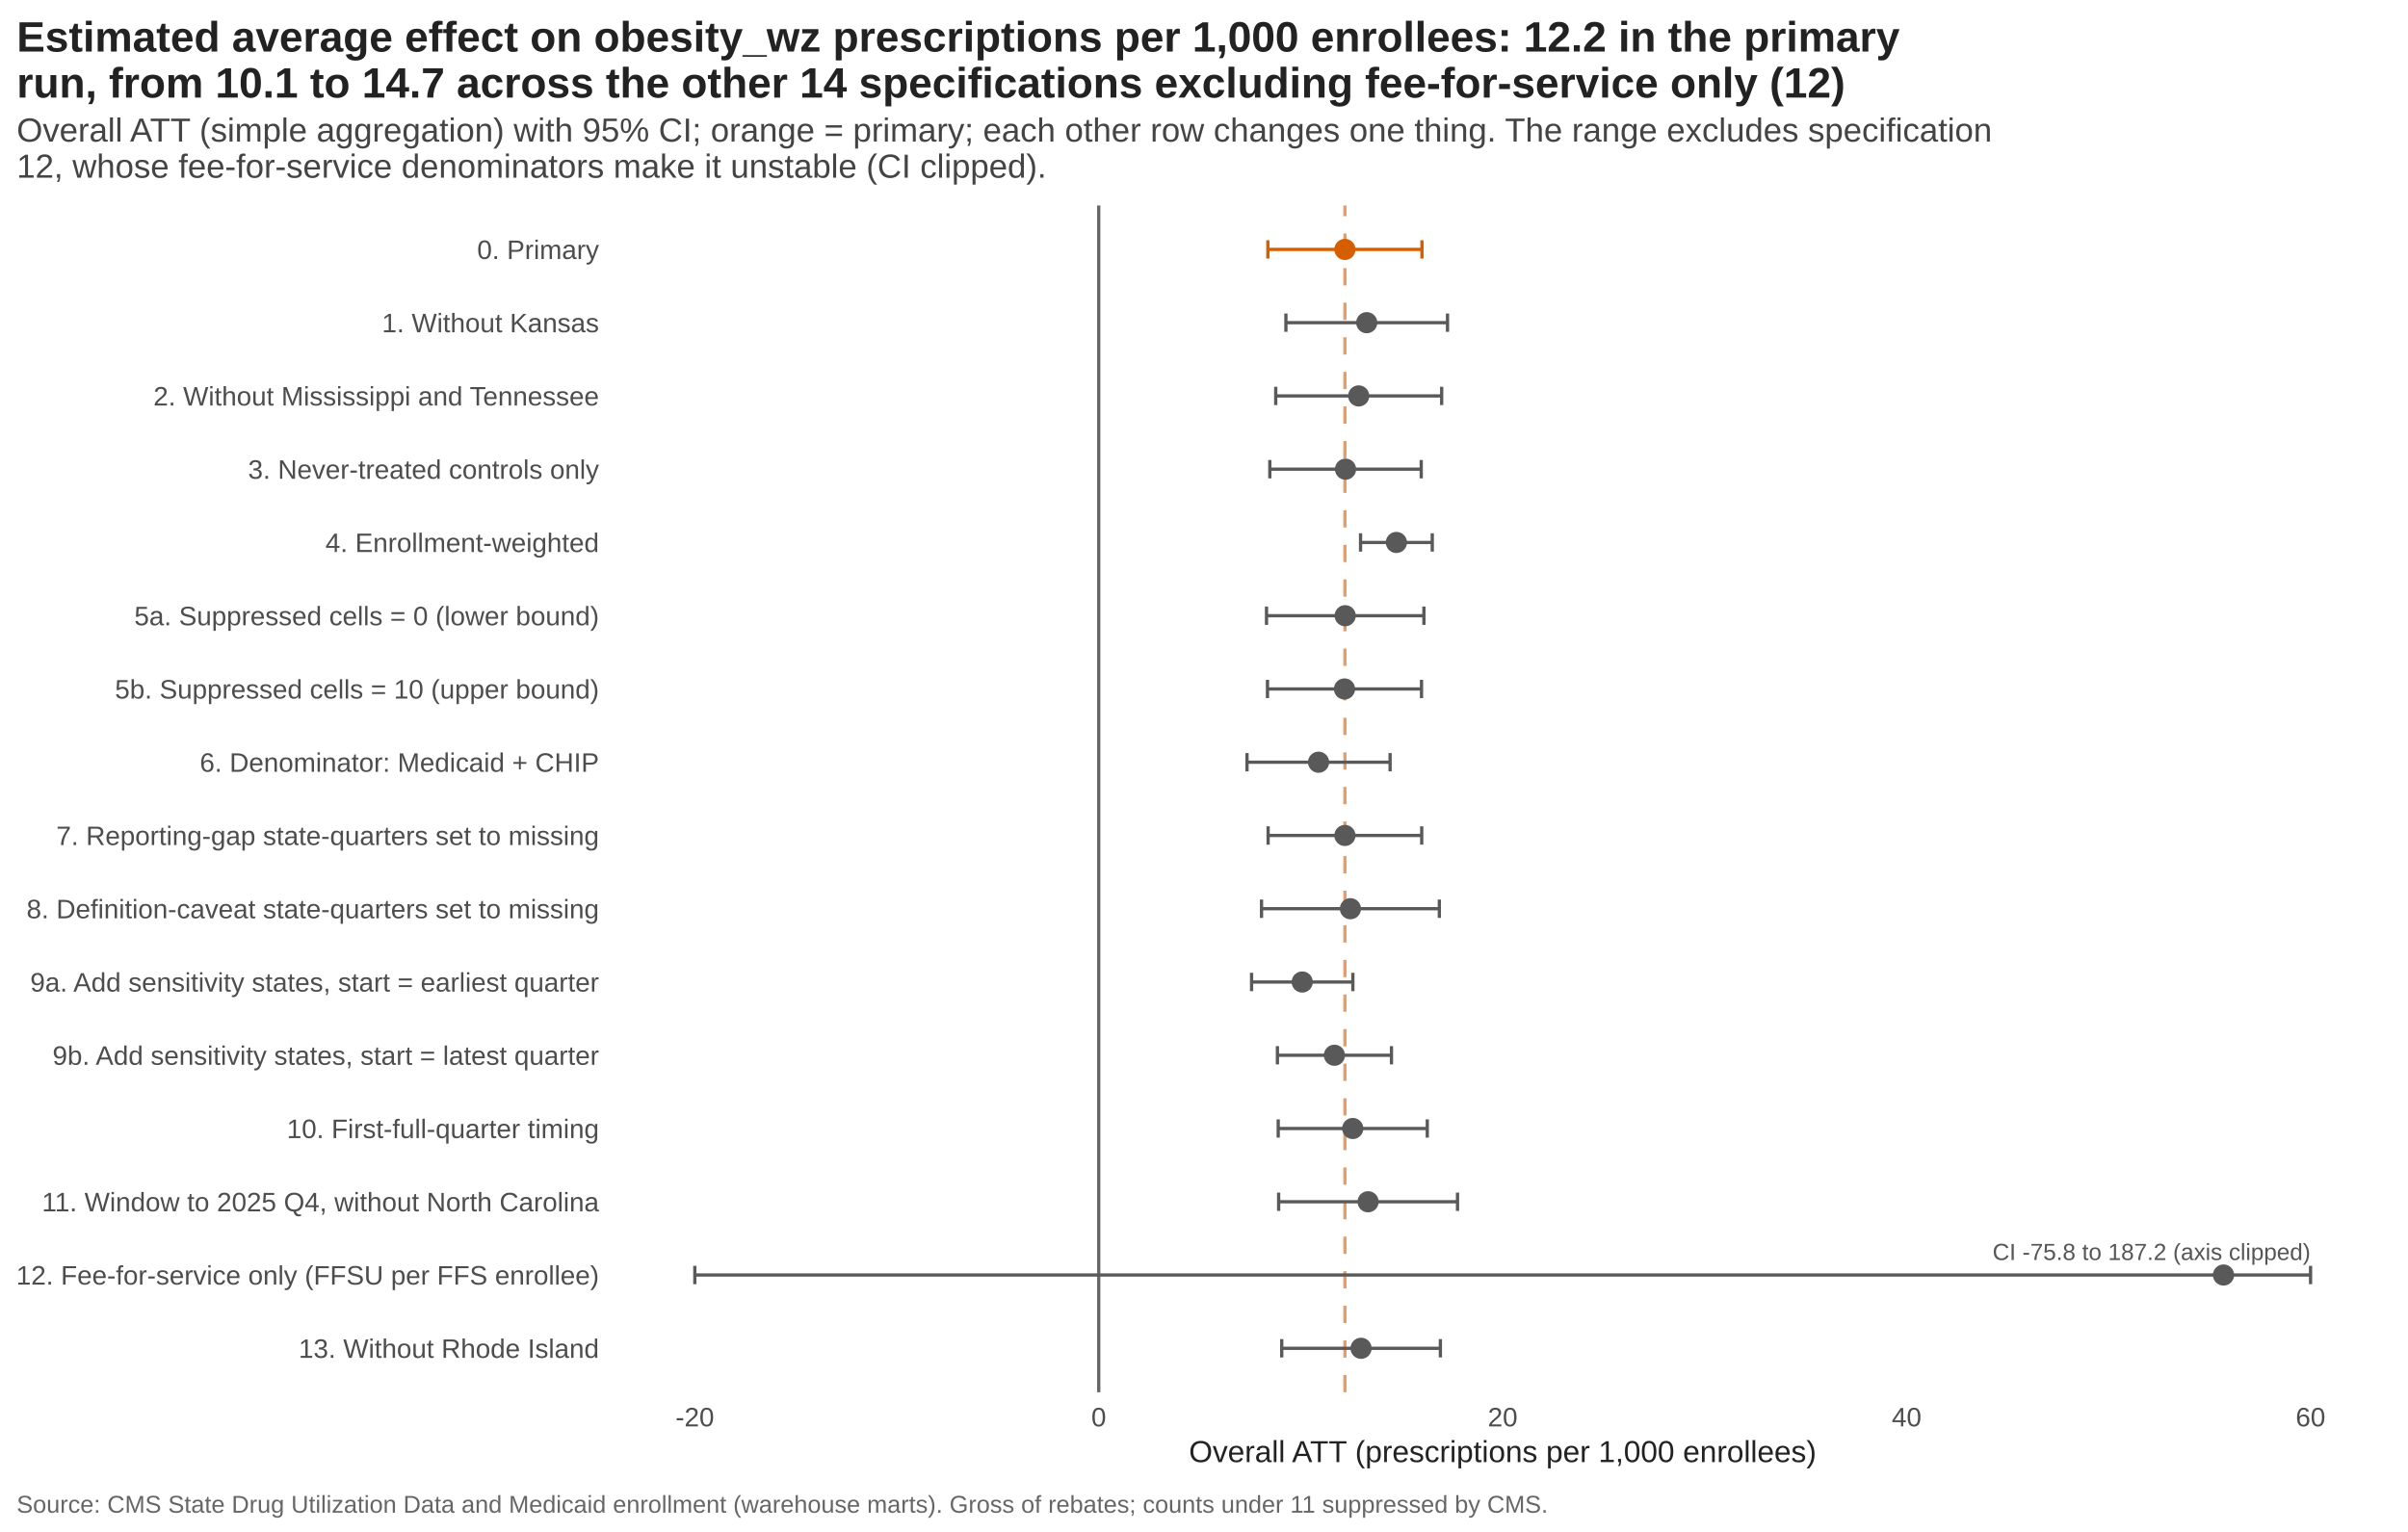
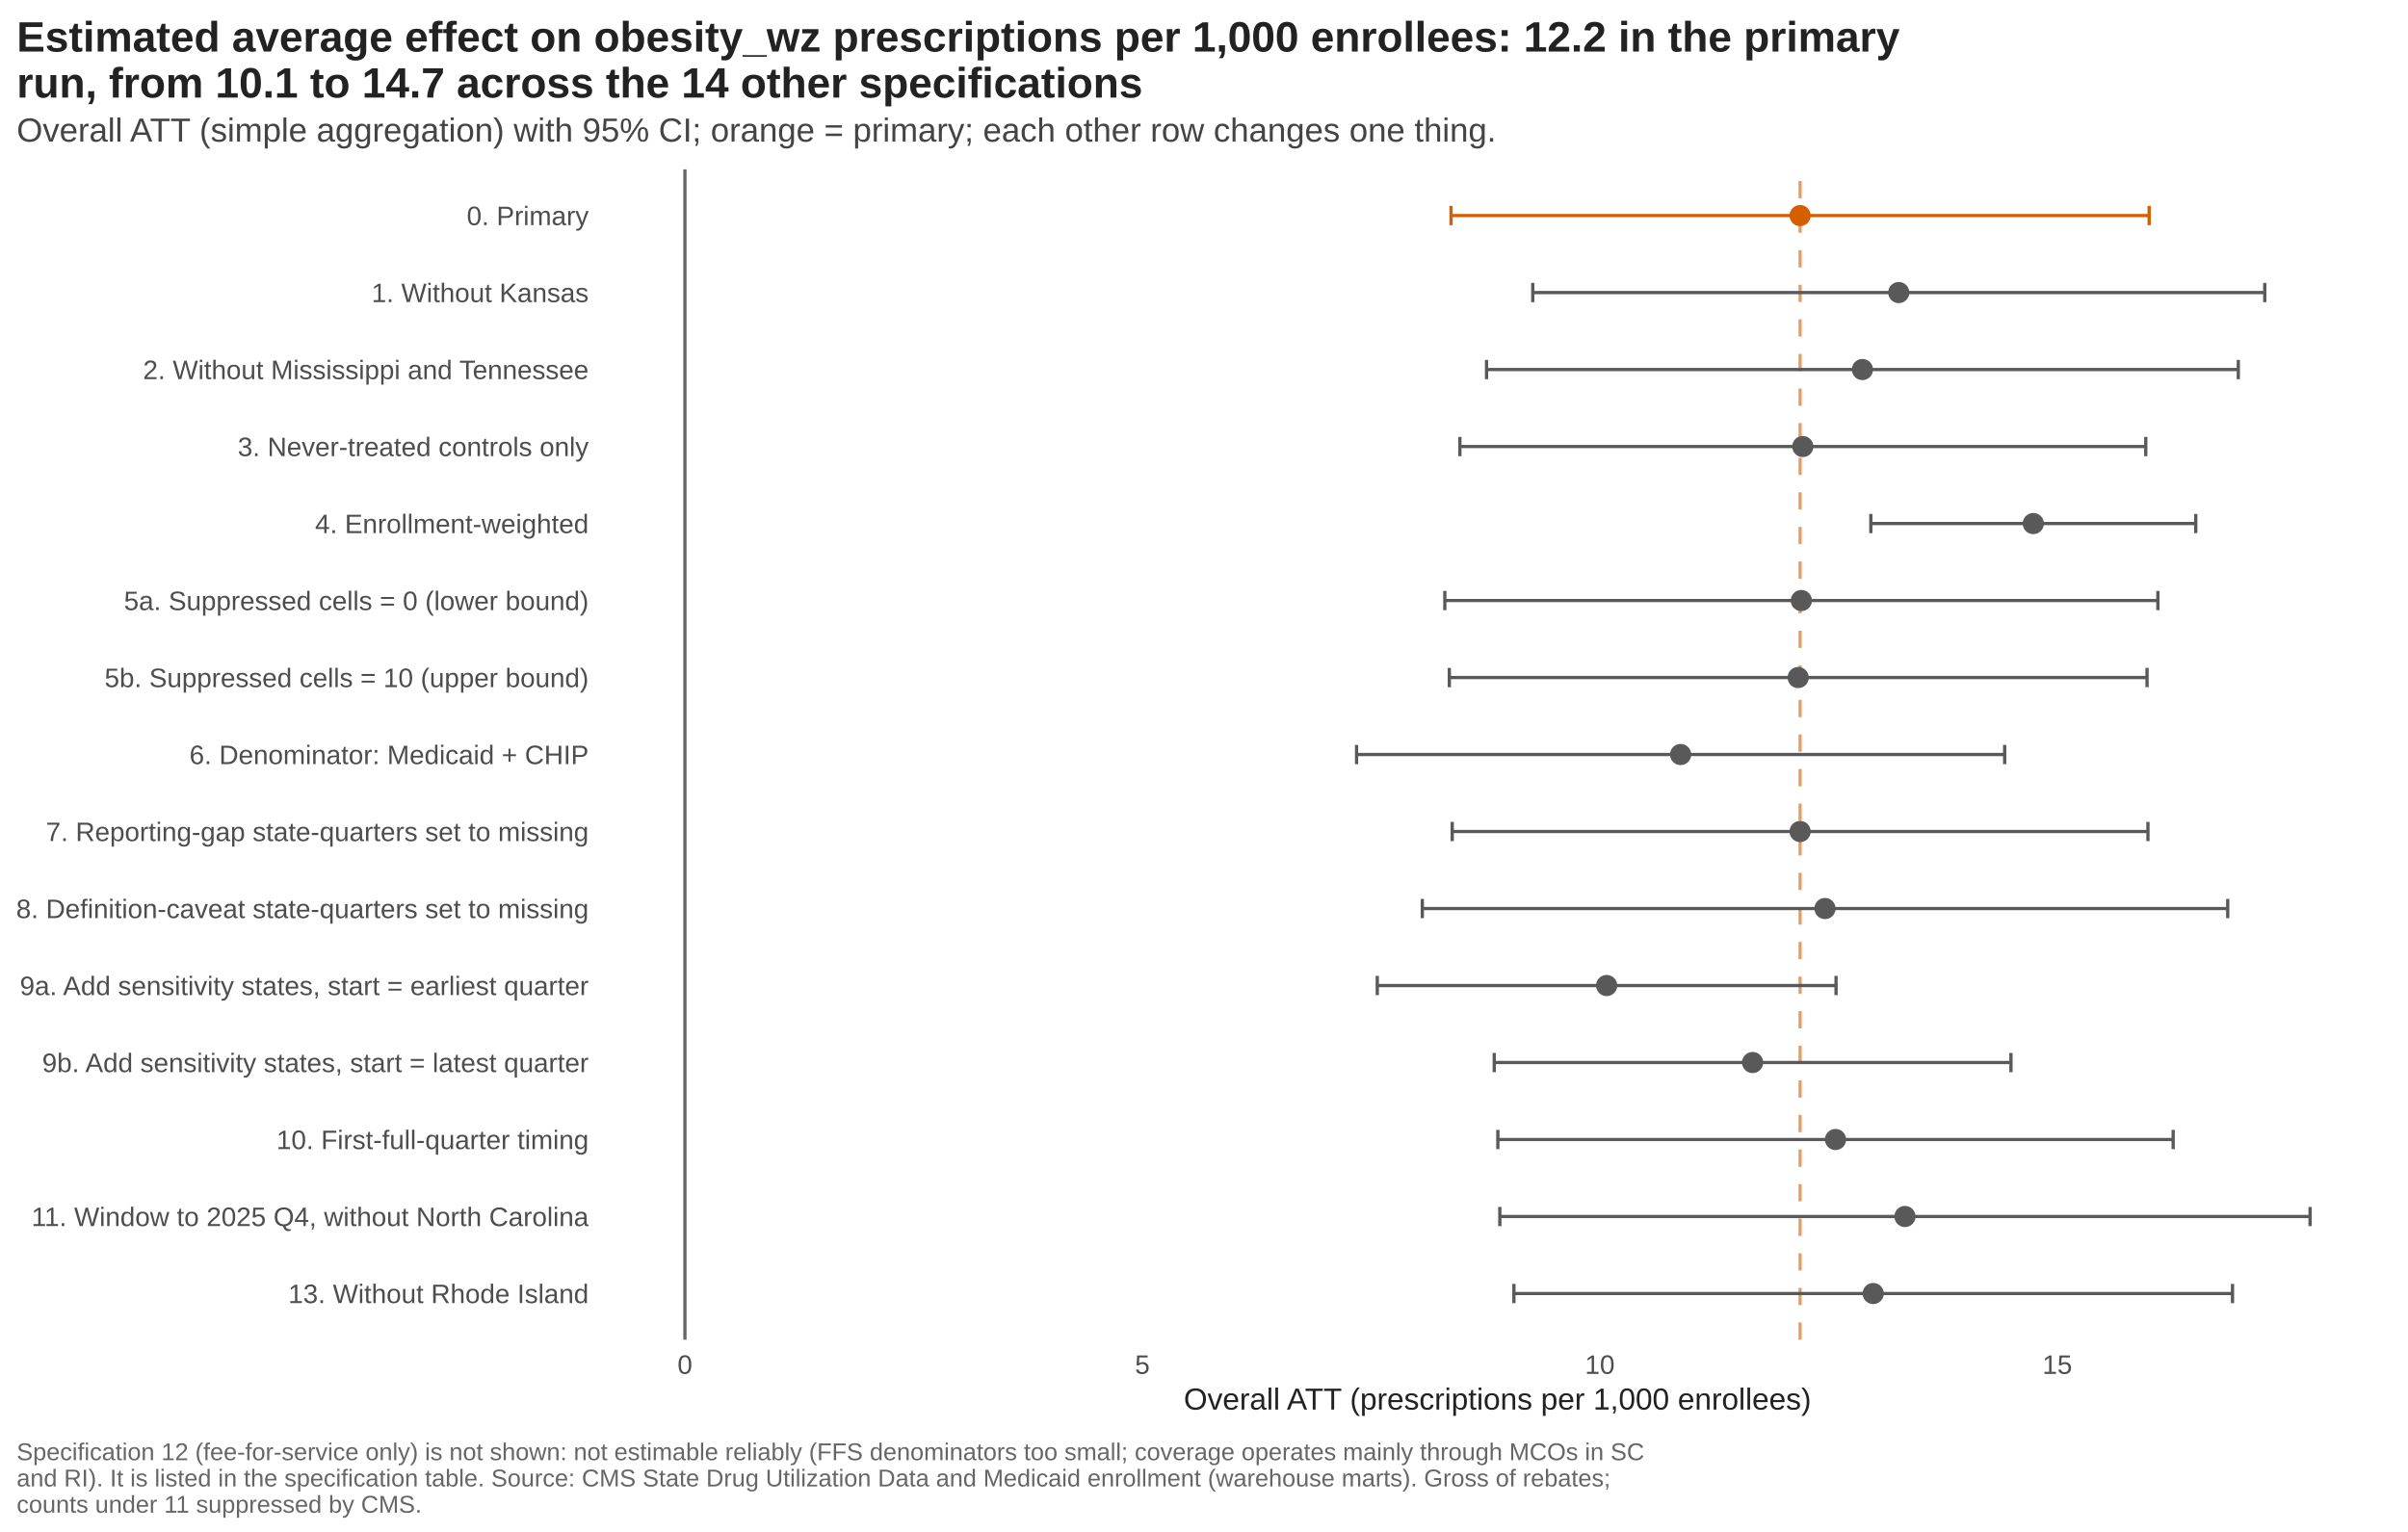
<svg xmlns="http://www.w3.org/2000/svg" width="792.00pt" height="504.00pt" viewBox="0 0 792.00 504.00">
  <g class="svglite">
    <defs>
      <style type="text/css">
    .svglite line, .svglite polyline, .svglite polygon, .svglite path, .svglite rect, .svglite circle {
      fill: none;
      stroke: #000000;
      stroke-linecap: round;
      stroke-linejoin: round;
      stroke-miterlimit: 10.00;
    }
    .svglite text {
      white-space: pre;
    }
    .svglite g.glyphgroup path {
      fill: inherit;
      stroke: none;
    }
  </style>
    </defs>
    <rect width="100%" height="100%" style="stroke: none; fill: #FFFFFF;" />
    <defs>
      <clipPath id="cpMC4wMHw3OTIuMDB8MC4wMHw1MDQuMDA=">
        <rect x="0.00" y="0.00" width="792.00" height="504.00" />
      </clipPath>
    </defs>
    <g clip-path="url(#cpMC4wMHw3OTIuMDB8MC4wMHw1MDQuMDA=)">
-       <rect x="0.00" y="-0" width="792.00" height="504.00" style="stroke-width: 1.07; stroke: none; fill: #FFFFFF;" />
+       <rect x="0.00" y="0.00" width="792.00" height="504.00" style="stroke-width: 1.07; stroke: none; fill: #FFFFFF;" />
    </g>
    <defs>
-       <clipPath id="cpMjAxLjk2fDc4Ni41Mnw2Ny42MHw0NTguMDU=">
-         <rect x="201.96" y="67.60" width="584.56" height="390.45" />
+       <clipPath id="cpMTk4LjU1fDc4Ni41Mnw1NS43Mnw0NDAuNzc=">
+         <rect x="198.55" y="55.72" width="587.97" height="385.05" />
      </clipPath>
    </defs>
-     <g clip-path="url(#cpMjAxLjk2fDc4Ni41Mnw2Ny42MHw0NTguMDU=)">
-       <line x1="361.38" y1="458.05" x2="361.38" y2="67.60" style="stroke-width: 1.07; stroke: #666666; stroke-linecap: butt;" />
-       <line x1="442.35" y1="458.05" x2="442.35" y2="67.60" style="stroke-width: 1.07; stroke: #D55E00; stroke-opacity: 0.60; stroke-dasharray: 5.69,5.69; stroke-linecap: butt;" />
-       <polyline points="467.69,85.07 467.69,79.05 " style="stroke-width: 1.07; stroke: #D55E00; stroke-linecap: butt;" />
-       <polyline points="467.69,82.06 417.01,82.06 " style="stroke-width: 1.07; stroke: #D55E00; stroke-linecap: butt;" />
-       <polyline points="417.01,85.07 417.01,79.05 " style="stroke-width: 1.07; stroke: #D55E00; stroke-linecap: butt;" />
-       <polyline points="476.09,109.17 476.09,103.15 " style="stroke-width: 1.07; stroke: #595959; stroke-linecap: butt;" />
-       <polyline points="476.09,106.16 422.94,106.16 " style="stroke-width: 1.07; stroke: #595959; stroke-linecap: butt;" />
-       <polyline points="422.94,109.17 422.94,103.15 " style="stroke-width: 1.07; stroke: #595959; stroke-linecap: butt;" />
-       <polyline points="474.17,133.27 474.17,127.25 " style="stroke-width: 1.07; stroke: #595959; stroke-linecap: butt;" />
-       <polyline points="474.17,130.26 419.59,130.26 " style="stroke-width: 1.07; stroke: #595959; stroke-linecap: butt;" />
-       <polyline points="419.59,133.27 419.59,127.25 " style="stroke-width: 1.07; stroke: #595959; stroke-linecap: butt;" />
-       <polyline points="467.45,157.38 467.45,151.35 " style="stroke-width: 1.07; stroke: #595959; stroke-linecap: butt;" />
-       <polyline points="467.45,154.36 417.65,154.36 " style="stroke-width: 1.07; stroke: #595959; stroke-linecap: butt;" />
-       <polyline points="417.65,157.38 417.65,151.35 " style="stroke-width: 1.07; stroke: #595959; stroke-linecap: butt;" />
-       <polyline points="471.08,181.48 471.08,175.45 " style="stroke-width: 1.07; stroke: #595959; stroke-linecap: butt;" />
-       <polyline points="471.08,178.47 447.49,178.47 " style="stroke-width: 1.07; stroke: #595959; stroke-linecap: butt;" />
-       <polyline points="447.49,181.48 447.49,175.45 " style="stroke-width: 1.07; stroke: #595959; stroke-linecap: butt;" />
-       <polyline points="468.33,205.58 468.33,199.55 " style="stroke-width: 1.07; stroke: #595959; stroke-linecap: butt;" />
-       <polyline points="468.33,202.57 416.56,202.57 " style="stroke-width: 1.07; stroke: #595959; stroke-linecap: butt;" />
-       <polyline points="416.56,205.58 416.56,199.55 " style="stroke-width: 1.07; stroke: #595959; stroke-linecap: butt;" />
-       <polyline points="467.54,229.68 467.54,223.66 " style="stroke-width: 1.07; stroke: #595959; stroke-linecap: butt;" />
-       <polyline points="467.54,226.67 416.88,226.67 " style="stroke-width: 1.07; stroke: #595959; stroke-linecap: butt;" />
-       <polyline points="416.88,229.68 416.88,223.66 " style="stroke-width: 1.07; stroke: #595959; stroke-linecap: butt;" />
-       <polyline points="457.21,253.78 457.21,247.76 " style="stroke-width: 1.07; stroke: #595959; stroke-linecap: butt;" />
-       <polyline points="457.21,250.77 410.15,250.77 " style="stroke-width: 1.07; stroke: #595959; stroke-linecap: butt;" />
-       <polyline points="410.15,253.78 410.15,247.76 " style="stroke-width: 1.07; stroke: #595959; stroke-linecap: butt;" />
-       <polyline points="467.61,277.89 467.61,271.86 " style="stroke-width: 1.07; stroke: #595959; stroke-linecap: butt;" />
-       <polyline points="467.61,274.87 417.09,274.87 " style="stroke-width: 1.07; stroke: #595959; stroke-linecap: butt;" />
-       <polyline points="417.09,277.89 417.09,271.86 " style="stroke-width: 1.07; stroke: #595959; stroke-linecap: butt;" />
-       <polyline points="473.40,301.99 473.40,295.96 " style="stroke-width: 1.07; stroke: #595959; stroke-linecap: butt;" />
-       <polyline points="473.40,298.97 414.92,298.97 " style="stroke-width: 1.07; stroke: #595959; stroke-linecap: butt;" />
-       <polyline points="414.92,301.99 414.92,295.96 " style="stroke-width: 1.07; stroke: #595959; stroke-linecap: butt;" />
-       <polyline points="444.96,326.09 444.96,320.06 " style="stroke-width: 1.07; stroke: #595959; stroke-linecap: butt;" />
-       <polyline points="444.96,323.08 411.65,323.08 " style="stroke-width: 1.07; stroke: #595959; stroke-linecap: butt;" />
-       <polyline points="411.65,326.09 411.65,320.06 " style="stroke-width: 1.07; stroke: #595959; stroke-linecap: butt;" />
-       <polyline points="457.66,350.19 457.66,344.17 " style="stroke-width: 1.07; stroke: #595959; stroke-linecap: butt;" />
-       <polyline points="457.66,347.18 420.15,347.18 " style="stroke-width: 1.07; stroke: #595959; stroke-linecap: butt;" />
-       <polyline points="420.15,350.19 420.15,344.17 " style="stroke-width: 1.07; stroke: #595959; stroke-linecap: butt;" />
-       <polyline points="469.44,374.29 469.44,368.27 " style="stroke-width: 1.07; stroke: #595959; stroke-linecap: butt;" />
-       <polyline points="469.44,371.28 420.41,371.28 " style="stroke-width: 1.07; stroke: #595959; stroke-linecap: butt;" />
-       <polyline points="420.41,374.29 420.41,368.27 " style="stroke-width: 1.07; stroke: #595959; stroke-linecap: butt;" />
-       <polyline points="479.38,398.39 479.38,392.37 " style="stroke-width: 1.07; stroke: #595959; stroke-linecap: butt;" />
-       <polyline points="479.38,395.38 420.55,395.38 " style="stroke-width: 1.07; stroke: #595959; stroke-linecap: butt;" />
-       <polyline points="420.55,398.39 420.55,392.37 " style="stroke-width: 1.07; stroke: #595959; stroke-linecap: butt;" />
-       <polyline points="759.95,422.50 759.95,416.47 " style="stroke-width: 1.07; stroke: #595959; stroke-linecap: butt;" />
-       <polyline points="759.95,419.48 228.53,419.48 " style="stroke-width: 1.07; stroke: #595959; stroke-linecap: butt;" />
-       <polyline points="228.53,422.50 228.53,416.47 " style="stroke-width: 1.07; stroke: #595959; stroke-linecap: butt;" />
-       <polyline points="473.75,446.60 473.75,440.57 " style="stroke-width: 1.07; stroke: #595959; stroke-linecap: butt;" />
-       <polyline points="473.75,443.59 421.57,443.59 " style="stroke-width: 1.07; stroke: #595959; stroke-linecap: butt;" />
-       <polyline points="421.57,446.60 421.57,440.57 " style="stroke-width: 1.07; stroke: #595959; stroke-linecap: butt;" />
-       <circle cx="442.35" cy="82.06" r="3.13" style="stroke-width: 0.71; stroke: #D55E00; fill: #D55E00;" />
-       <circle cx="449.52" cy="106.16" r="3.13" style="stroke-width: 0.71; stroke: #595959; fill: #595959;" />
-       <circle cx="446.88" cy="130.26" r="3.13" style="stroke-width: 0.71; stroke: #595959; fill: #595959;" />
-       <circle cx="442.55" cy="154.36" r="3.13" style="stroke-width: 0.71; stroke: #595959; fill: #595959;" />
-       <circle cx="459.28" cy="178.47" r="3.13" style="stroke-width: 0.71; stroke: #595959; fill: #595959;" />
-       <circle cx="442.44" cy="202.57" r="3.13" style="stroke-width: 0.71; stroke: #595959; fill: #595959;" />
-       <circle cx="442.21" cy="226.67" r="3.13" style="stroke-width: 0.71; stroke: #595959; fill: #595959;" />
-       <circle cx="433.68" cy="250.77" r="3.13" style="stroke-width: 0.71; stroke: #595959; fill: #595959;" />
-       <circle cx="442.35" cy="274.87" r="3.13" style="stroke-width: 0.71; stroke: #595959; fill: #595959;" />
-       <circle cx="444.16" cy="298.97" r="3.13" style="stroke-width: 0.71; stroke: #595959; fill: #595959;" />
-       <circle cx="428.31" cy="323.08" r="3.13" style="stroke-width: 0.71; stroke: #595959; fill: #595959;" />
-       <circle cx="438.90" cy="347.18" r="3.13" style="stroke-width: 0.71; stroke: #595959; fill: #595959;" />
-       <circle cx="444.92" cy="371.28" r="3.13" style="stroke-width: 0.71; stroke: #595959; fill: #595959;" />
-       <circle cx="449.97" cy="395.38" r="3.13" style="stroke-width: 0.71; stroke: #595959; fill: #595959;" />
-       <circle cx="731.32" cy="419.48" r="3.13" style="stroke-width: 0.71; stroke: #595959; fill: #595959;" />
-       <circle cx="447.66" cy="443.59" r="3.13" style="stroke-width: 0.71; stroke: #595959; fill: #595959;" />
-       <text x="759.95" y="414.54" text-anchor="end" style="font-size: 7.68px;fill: #555555; font-family: &quot;Arial&quot;;" textLength="104.45px" lengthAdjust="spacingAndGlyphs">CI -75.8 to 187.2 (axis clipped)</text>
+     <g clip-path="url(#cpMTk4LjU1fDc4Ni41Mnw1NS43Mnw0NDAuNzc=)">
+       <line x1="225.28" y1="440.77" x2="225.28" y2="55.72" style="stroke-width: 1.07; stroke: #666666; stroke-linecap: butt;" />
+       <line x1="592.06" y1="440.77" x2="592.06" y2="55.72" style="stroke-width: 1.07; stroke: #D55E00; stroke-opacity: 0.60; stroke-dasharray: 5.69,5.69; stroke-linecap: butt;" />
+       <polyline points="706.86,74.08 706.86,67.75 " style="stroke-width: 1.07; stroke: #D55E00; stroke-linecap: butt;" />
+       <polyline points="706.86,70.92 477.25,70.92 " style="stroke-width: 1.07; stroke: #D55E00; stroke-linecap: butt;" />
+       <polyline points="477.25,74.08 477.25,67.75 " style="stroke-width: 1.07; stroke: #D55E00; stroke-linecap: butt;" />
+       <polyline points="744.89,99.42 744.89,93.08 " style="stroke-width: 1.07; stroke: #595959; stroke-linecap: butt;" />
+       <polyline points="744.89,96.25 504.13,96.25 " style="stroke-width: 1.07; stroke: #595959; stroke-linecap: butt;" />
+       <polyline points="504.13,99.42 504.13,93.08 " style="stroke-width: 1.07; stroke: #595959; stroke-linecap: butt;" />
+       <polyline points="736.19,124.75 736.19,118.41 " style="stroke-width: 1.07; stroke: #595959; stroke-linecap: butt;" />
+       <polyline points="736.19,121.58 488.93,121.58 " style="stroke-width: 1.07; stroke: #595959; stroke-linecap: butt;" />
+       <polyline points="488.93,124.75 488.93,118.41 " style="stroke-width: 1.07; stroke: #595959; stroke-linecap: butt;" />
+       <polyline points="705.75,150.08 705.75,143.75 " style="stroke-width: 1.07; stroke: #595959; stroke-linecap: butt;" />
+       <polyline points="705.75,146.91 480.16,146.91 " style="stroke-width: 1.07; stroke: #595959; stroke-linecap: butt;" />
+       <polyline points="480.16,150.08 480.16,143.75 " style="stroke-width: 1.07; stroke: #595959; stroke-linecap: butt;" />
+       <polyline points="722.20,175.41 722.20,169.08 " style="stroke-width: 1.07; stroke: #595959; stroke-linecap: butt;" />
+       <polyline points="722.20,172.25 615.32,172.25 " style="stroke-width: 1.07; stroke: #595959; stroke-linecap: butt;" />
+       <polyline points="615.32,175.41 615.32,169.08 " style="stroke-width: 1.07; stroke: #595959; stroke-linecap: butt;" />
+       <polyline points="709.73,200.74 709.73,194.41 " style="stroke-width: 1.07; stroke: #595959; stroke-linecap: butt;" />
+       <polyline points="709.73,197.58 475.21,197.58 " style="stroke-width: 1.07; stroke: #595959; stroke-linecap: butt;" />
+       <polyline points="475.21,200.74 475.21,194.41 " style="stroke-width: 1.07; stroke: #595959; stroke-linecap: butt;" />
+       <polyline points="706.17,226.08 706.17,219.74 " style="stroke-width: 1.07; stroke: #595959; stroke-linecap: butt;" />
+       <polyline points="706.17,222.91 476.69,222.91 " style="stroke-width: 1.07; stroke: #595959; stroke-linecap: butt;" />
+       <polyline points="476.69,226.08 476.69,219.74 " style="stroke-width: 1.07; stroke: #595959; stroke-linecap: butt;" />
+       <polyline points="659.34,251.41 659.34,245.08 " style="stroke-width: 1.07; stroke: #595959; stroke-linecap: butt;" />
+       <polyline points="659.34,248.24 446.18,248.24 " style="stroke-width: 1.07; stroke: #595959; stroke-linecap: butt;" />
+       <polyline points="446.18,251.41 446.18,245.08 " style="stroke-width: 1.07; stroke: #595959; stroke-linecap: butt;" />
+       <polyline points="706.47,276.74 706.47,270.41 " style="stroke-width: 1.07; stroke: #595959; stroke-linecap: butt;" />
+       <polyline points="706.47,273.57 477.64,273.57 " style="stroke-width: 1.07; stroke: #595959; stroke-linecap: butt;" />
+       <polyline points="477.64,276.74 477.64,270.41 " style="stroke-width: 1.07; stroke: #595959; stroke-linecap: butt;" />
+       <polyline points="732.71,302.07 732.71,295.74 " style="stroke-width: 1.07; stroke: #595959; stroke-linecap: butt;" />
+       <polyline points="732.71,298.91 467.80,298.91 " style="stroke-width: 1.07; stroke: #595959; stroke-linecap: butt;" />
+       <polyline points="467.80,302.07 467.80,295.74 " style="stroke-width: 1.07; stroke: #595959; stroke-linecap: butt;" />
+       <polyline points="603.88,327.40 603.88,321.07 " style="stroke-width: 1.07; stroke: #595959; stroke-linecap: butt;" />
+       <polyline points="603.88,324.24 452.99,324.24 " style="stroke-width: 1.07; stroke: #595959; stroke-linecap: butt;" />
+       <polyline points="452.99,327.40 452.99,321.07 " style="stroke-width: 1.07; stroke: #595959; stroke-linecap: butt;" />
+       <polyline points="661.41,352.74 661.41,346.40 " style="stroke-width: 1.07; stroke: #595959; stroke-linecap: butt;" />
+       <polyline points="661.41,349.57 491.46,349.57 " style="stroke-width: 1.07; stroke: #595959; stroke-linecap: butt;" />
+       <polyline points="491.46,352.74 491.46,346.40 " style="stroke-width: 1.07; stroke: #595959; stroke-linecap: butt;" />
+       <polyline points="714.76,378.07 714.76,371.74 " style="stroke-width: 1.07; stroke: #595959; stroke-linecap: butt;" />
+       <polyline points="714.76,374.90 492.65,374.90 " style="stroke-width: 1.07; stroke: #595959; stroke-linecap: butt;" />
+       <polyline points="492.65,378.07 492.65,371.74 " style="stroke-width: 1.07; stroke: #595959; stroke-linecap: butt;" />
+       <polyline points="759.79,403.40 759.79,397.07 " style="stroke-width: 1.07; stroke: #595959; stroke-linecap: butt;" />
+       <polyline points="759.79,400.23 493.30,400.23 " style="stroke-width: 1.07; stroke: #595959; stroke-linecap: butt;" />
+       <polyline points="493.30,403.40 493.30,397.07 " style="stroke-width: 1.07; stroke: #595959; stroke-linecap: butt;" />
+       <polyline points="734.28,428.73 734.28,422.40 " style="stroke-width: 1.07; stroke: #595959; stroke-linecap: butt;" />
+       <polyline points="734.28,425.57 497.93,425.57 " style="stroke-width: 1.07; stroke: #595959; stroke-linecap: butt;" />
+       <polyline points="497.93,428.73 497.93,422.40 " style="stroke-width: 1.07; stroke: #595959; stroke-linecap: butt;" />
+       <circle cx="592.06" cy="70.92" r="3.13" style="stroke-width: 0.71; stroke: #D55E00; fill: #D55E00;" />
+       <circle cx="624.51" cy="96.25" r="3.13" style="stroke-width: 0.71; stroke: #595959; fill: #595959;" />
+       <circle cx="612.56" cy="121.58" r="3.13" style="stroke-width: 0.71; stroke: #595959; fill: #595959;" />
+       <circle cx="592.95" cy="146.91" r="3.13" style="stroke-width: 0.71; stroke: #595959; fill: #595959;" />
+       <circle cx="668.76" cy="172.25" r="3.13" style="stroke-width: 0.71; stroke: #595959; fill: #595959;" />
+       <circle cx="592.47" cy="197.58" r="3.13" style="stroke-width: 0.71; stroke: #595959; fill: #595959;" />
+       <circle cx="591.43" cy="222.91" r="3.13" style="stroke-width: 0.71; stroke: #595959; fill: #595959;" />
+       <circle cx="552.76" cy="248.24" r="3.13" style="stroke-width: 0.71; stroke: #595959; fill: #595959;" />
+       <circle cx="592.06" cy="273.57" r="3.13" style="stroke-width: 0.71; stroke: #595959; fill: #595959;" />
+       <circle cx="600.25" cy="298.91" r="3.13" style="stroke-width: 0.71; stroke: #595959; fill: #595959;" />
+       <circle cx="528.43" cy="324.24" r="3.13" style="stroke-width: 0.71; stroke: #595959; fill: #595959;" />
+       <circle cx="576.44" cy="349.57" r="3.13" style="stroke-width: 0.71; stroke: #595959; fill: #595959;" />
+       <circle cx="603.71" cy="374.90" r="3.13" style="stroke-width: 0.71; stroke: #595959; fill: #595959;" />
+       <circle cx="626.55" cy="400.23" r="3.13" style="stroke-width: 0.71; stroke: #595959; fill: #595959;" />
+       <circle cx="616.11" cy="425.57" r="3.13" style="stroke-width: 0.71; stroke: #595959; fill: #595959;" />
    </g>
    <g clip-path="url(#cpMC4wMHw3OTIuMDB8MC4wMHw1MDQuMDA=)">
-       <text x="197.03" y="446.74" text-anchor="end" style="font-size: 8.80px;fill: #4D4D4D; font-family: &quot;Arial&quot;;" textLength="98.72px" lengthAdjust="spacingAndGlyphs">13. Without Rhode Island</text>
-       <text x="197.03" y="422.63" text-anchor="end" style="font-size: 8.80px;fill: #4D4D4D; font-family: &quot;Arial&quot;;" textLength="191.55px" lengthAdjust="spacingAndGlyphs">12. Fee-for-service only (FFSU per FFS enrollee)</text>
-       <text x="197.03" y="398.53" text-anchor="end" style="font-size: 8.80px;fill: #4D4D4D; font-family: &quot;Arial&quot;;" textLength="183.08px" lengthAdjust="spacingAndGlyphs">11. Window to 2025 Q4, without North Carolina</text>
-       <text x="197.03" y="374.43" text-anchor="end" style="font-size: 8.80px;fill: #4D4D4D; font-family: &quot;Arial&quot;;" textLength="102.56px" lengthAdjust="spacingAndGlyphs">10. First-full-quarter timing</text>
-       <text x="197.03" y="350.33" text-anchor="end" style="font-size: 8.80px;fill: #4D4D4D; font-family: &quot;Arial&quot;;" textLength="179.59px" lengthAdjust="spacingAndGlyphs">9b. Add sensitivity states, start = latest quarter</text>
-       <text x="197.03" y="326.23" text-anchor="end" style="font-size: 8.80px;fill: #4D4D4D; font-family: &quot;Arial&quot;;" textLength="186.92px" lengthAdjust="spacingAndGlyphs">9a. Add sensitivity states, start = earliest quarter</text>
-       <text x="197.03" y="302.12" text-anchor="end" style="font-size: 8.80px;fill: #4D4D4D; font-family: &quot;Arial&quot;;" textLength="188.14px" lengthAdjust="spacingAndGlyphs">8. Definition-caveat state-quarters set to missing</text>
-       <text x="197.03" y="278.02" text-anchor="end" style="font-size: 8.80px;fill: #4D4D4D; font-family: &quot;Arial&quot;;" textLength="178.36px" lengthAdjust="spacingAndGlyphs">7. Reporting-gap state-quarters set to missing</text>
-       <text x="197.03" y="253.92" text-anchor="end" style="font-size: 8.80px;fill: #4D4D4D; font-family: &quot;Arial&quot;;" textLength="131.23px" lengthAdjust="spacingAndGlyphs">6. Denominator: Medicaid + CHIP</text>
-       <text x="197.03" y="229.82" text-anchor="end" style="font-size: 8.80px;fill: #4D4D4D; font-family: &quot;Arial&quot;;" textLength="159.11px" lengthAdjust="spacingAndGlyphs">5b. Suppressed cells = 10 (upper bound)</text>
-       <text x="197.03" y="205.72" text-anchor="end" style="font-size: 8.80px;fill: #4D4D4D; font-family: &quot;Arial&quot;;" textLength="152.75px" lengthAdjust="spacingAndGlyphs">5a. Suppressed cells = 0 (lower bound)</text>
-       <text x="197.03" y="181.62" text-anchor="end" style="font-size: 8.80px;fill: #4D4D4D; font-family: &quot;Arial&quot;;" textLength="89.92px" lengthAdjust="spacingAndGlyphs">4. Enrollment-weighted</text>
-       <text x="197.03" y="157.51" text-anchor="end" style="font-size: 8.80px;fill: #4D4D4D; font-family: &quot;Arial&quot;;" textLength="115.33px" lengthAdjust="spacingAndGlyphs">3. Never-treated controls only</text>
-       <text x="197.03" y="133.41" text-anchor="end" style="font-size: 8.80px;fill: #4D4D4D; font-family: &quot;Arial&quot;;" textLength="146.50px" lengthAdjust="spacingAndGlyphs">2. Without Mississippi and Tennessee</text>
-       <text x="197.03" y="109.31" text-anchor="end" style="font-size: 8.80px;fill: #4D4D4D; font-family: &quot;Arial&quot;;" textLength="71.36px" lengthAdjust="spacingAndGlyphs">1. Without Kansas</text>
-       <text x="197.03" y="85.21" text-anchor="end" style="font-size: 8.80px;fill: #4D4D4D; font-family: &quot;Arial&quot;;" textLength="40.06px" lengthAdjust="spacingAndGlyphs">0. Primary</text>
-       <text x="228.53" y="469.28" text-anchor="middle" style="font-size: 8.80px;fill: #4D4D4D; font-family: &quot;Arial&quot;;" textLength="12.70px" lengthAdjust="spacingAndGlyphs">-20</text>
-       <text x="361.38" y="469.28" text-anchor="middle" style="font-size: 8.80px;fill: #4D4D4D; font-family: &quot;Arial&quot;;" textLength="4.89px" lengthAdjust="spacingAndGlyphs">0</text>
-       <text x="494.24" y="469.28" text-anchor="middle" style="font-size: 8.80px;fill: #4D4D4D; font-family: &quot;Arial&quot;;" textLength="9.78px" lengthAdjust="spacingAndGlyphs">20</text>
-       <text x="627.09" y="469.28" text-anchor="middle" style="font-size: 8.80px;fill: #4D4D4D; font-family: &quot;Arial&quot;;" textLength="9.78px" lengthAdjust="spacingAndGlyphs">40</text>
-       <text x="759.95" y="469.28" text-anchor="middle" style="font-size: 8.80px;fill: #4D4D4D; font-family: &quot;Arial&quot;;" textLength="9.78px" lengthAdjust="spacingAndGlyphs">60</text>
-       <text x="494.24" y="481.03" text-anchor="middle" style="font-size: 10.00px;fill: #222222; font-family: &quot;Arial&quot;;" textLength="206.41px" lengthAdjust="spacingAndGlyphs">Overall ATT (prescriptions per 1,000 enrollees)</text>
-       <text x="5.48" y="46.59" style="font-size: 11.00px;fill: #444444; font-family: &quot;Arial&quot;;" textLength="650.06px" lengthAdjust="spacingAndGlyphs">Overall ATT (simple aggregation) with 95% CI; orange = primary; each other row changes one thing. The range excludes specification</text>
-       <text x="5.48" y="58.47" style="font-size: 11.00px;fill: #444444; font-family: &quot;Arial&quot;;" textLength="338.91px" lengthAdjust="spacingAndGlyphs">12, whose fee-for-service denominators make it unstable (CI clipped).</text>
+       <text x="193.62" y="428.72" text-anchor="end" style="font-size: 8.80px;fill: #4D4D4D; font-family: &quot;Arial&quot;;" textLength="98.72px" lengthAdjust="spacingAndGlyphs">13. Without Rhode Island</text>
+       <text x="193.62" y="403.38" text-anchor="end" style="font-size: 8.80px;fill: #4D4D4D; font-family: &quot;Arial&quot;;" textLength="183.08px" lengthAdjust="spacingAndGlyphs">11. Window to 2025 Q4, without North Carolina</text>
+       <text x="193.62" y="378.05" text-anchor="end" style="font-size: 8.80px;fill: #4D4D4D; font-family: &quot;Arial&quot;;" textLength="102.56px" lengthAdjust="spacingAndGlyphs">10. First-full-quarter timing</text>
+       <text x="193.62" y="352.72" text-anchor="end" style="font-size: 8.80px;fill: #4D4D4D; font-family: &quot;Arial&quot;;" textLength="179.59px" lengthAdjust="spacingAndGlyphs">9b. Add sensitivity states, start = latest quarter</text>
+       <text x="193.62" y="327.39" text-anchor="end" style="font-size: 8.80px;fill: #4D4D4D; font-family: &quot;Arial&quot;;" textLength="186.92px" lengthAdjust="spacingAndGlyphs">9a. Add sensitivity states, start = earliest quarter</text>
+       <text x="193.62" y="302.06" text-anchor="end" style="font-size: 8.80px;fill: #4D4D4D; font-family: &quot;Arial&quot;;" textLength="188.14px" lengthAdjust="spacingAndGlyphs">8. Definition-caveat state-quarters set to missing</text>
+       <text x="193.62" y="276.72" text-anchor="end" style="font-size: 8.80px;fill: #4D4D4D; font-family: &quot;Arial&quot;;" textLength="178.36px" lengthAdjust="spacingAndGlyphs">7. Reporting-gap state-quarters set to missing</text>
+       <text x="193.62" y="251.39" text-anchor="end" style="font-size: 8.80px;fill: #4D4D4D; font-family: &quot;Arial&quot;;" textLength="131.23px" lengthAdjust="spacingAndGlyphs">6. Denominator: Medicaid + CHIP</text>
+       <text x="193.62" y="226.06" text-anchor="end" style="font-size: 8.80px;fill: #4D4D4D; font-family: &quot;Arial&quot;;" textLength="159.11px" lengthAdjust="spacingAndGlyphs">5b. Suppressed cells = 10 (upper bound)</text>
+       <text x="193.62" y="200.73" text-anchor="end" style="font-size: 8.80px;fill: #4D4D4D; font-family: &quot;Arial&quot;;" textLength="152.75px" lengthAdjust="spacingAndGlyphs">5a. Suppressed cells = 0 (lower bound)</text>
+       <text x="193.62" y="175.40" text-anchor="end" style="font-size: 8.80px;fill: #4D4D4D; font-family: &quot;Arial&quot;;" textLength="89.92px" lengthAdjust="spacingAndGlyphs">4. Enrollment-weighted</text>
+       <text x="193.62" y="150.06" text-anchor="end" style="font-size: 8.80px;fill: #4D4D4D; font-family: &quot;Arial&quot;;" textLength="115.33px" lengthAdjust="spacingAndGlyphs">3. Never-treated controls only</text>
+       <text x="193.62" y="124.73" text-anchor="end" style="font-size: 8.80px;fill: #4D4D4D; font-family: &quot;Arial&quot;;" textLength="146.50px" lengthAdjust="spacingAndGlyphs">2. Without Mississippi and Tennessee</text>
+       <text x="193.62" y="99.40" text-anchor="end" style="font-size: 8.80px;fill: #4D4D4D; font-family: &quot;Arial&quot;;" textLength="71.36px" lengthAdjust="spacingAndGlyphs">1. Without Kansas</text>
+       <text x="193.62" y="74.07" text-anchor="end" style="font-size: 8.80px;fill: #4D4D4D; font-family: &quot;Arial&quot;;" textLength="40.06px" lengthAdjust="spacingAndGlyphs">0. Primary</text>
+       <text x="225.28" y="452.00" text-anchor="middle" style="font-size: 8.80px;fill: #4D4D4D; font-family: &quot;Arial&quot;;" textLength="4.89px" lengthAdjust="spacingAndGlyphs">0</text>
+       <text x="375.73" y="452.00" text-anchor="middle" style="font-size: 8.80px;fill: #4D4D4D; font-family: &quot;Arial&quot;;" textLength="4.89px" lengthAdjust="spacingAndGlyphs">5</text>
+       <text x="526.19" y="452.00" text-anchor="middle" style="font-size: 8.80px;fill: #4D4D4D; font-family: &quot;Arial&quot;;" textLength="9.78px" lengthAdjust="spacingAndGlyphs">10</text>
+       <text x="676.65" y="452.00" text-anchor="middle" style="font-size: 8.80px;fill: #4D4D4D; font-family: &quot;Arial&quot;;" textLength="9.78px" lengthAdjust="spacingAndGlyphs">15</text>
+       <text x="492.54" y="463.75" text-anchor="middle" style="font-size: 10.00px;fill: #222222; font-family: &quot;Arial&quot;;" textLength="206.41px" lengthAdjust="spacingAndGlyphs">Overall ATT (prescriptions per 1,000 enrollees)</text>
+       <text x="5.48" y="46.59" style="font-size: 11.00px;fill: #444444; font-family: &quot;Arial&quot;;" textLength="486.89px" lengthAdjust="spacingAndGlyphs">Overall ATT (simple aggregation) with 95% CI; orange = primary; each other row changes one thing.</text>
      <text x="5.48" y="16.97" style="font-size: 14.00px; font-weight: bold;fill: #222222; font-family: &quot;Arial&quot;;" textLength="619.12px" lengthAdjust="spacingAndGlyphs">Estimated average effect on obesity_wz prescriptions per 1,000 enrollees: 12.2 in the primary</text>
-       <text x="5.48" y="32.09" style="font-size: 14.00px; font-weight: bold;fill: #222222; font-family: &quot;Arial&quot;;" textLength="601.16px" lengthAdjust="spacingAndGlyphs">run, from 10.1 to 14.7 across the other 14 specifications excluding fee-for-service only (12)</text>
-       <text x="5.48" y="497.68" style="font-size: 8.00px;fill: #666666; font-family: &quot;Arial&quot;;" textLength="503.92px" lengthAdjust="spacingAndGlyphs">Source: CMS State Drug Utilization Data and Medicaid enrollment (warehouse marts). Gross of rebates; counts under 11 suppressed by CMS.</text>
+       <text x="5.48" y="32.09" style="font-size: 14.00px; font-weight: bold;fill: #222222; font-family: &quot;Arial&quot;;" textLength="370.20px" lengthAdjust="spacingAndGlyphs">run, from 10.1 to 14.7 across the 14 other specifications</text>
+       <text x="5.48" y="480.40" style="font-size: 8.00px;fill: #666666; font-family: &quot;Arial&quot;;" textLength="535.67px" lengthAdjust="spacingAndGlyphs">Specification 12 (fee-for-service only) is not shown: not estimable reliably (FFS denominators too small; coverage operates mainly through MCOs in SC</text>
+       <text x="5.48" y="489.04" style="font-size: 8.00px;fill: #666666; font-family: &quot;Arial&quot;;" textLength="524.48px" lengthAdjust="spacingAndGlyphs">and RI). It is listed in the specification table. Source: CMS State Drug Utilization Data and Medicaid enrollment (warehouse marts). Gross of rebates;</text>
+       <text x="5.48" y="497.68" style="font-size: 8.00px;fill: #666666; font-family: &quot;Arial&quot;;" textLength="133.33px" lengthAdjust="spacingAndGlyphs">counts under 11 suppressed by CMS.</text>
    </g>
  </g>
</svg>
